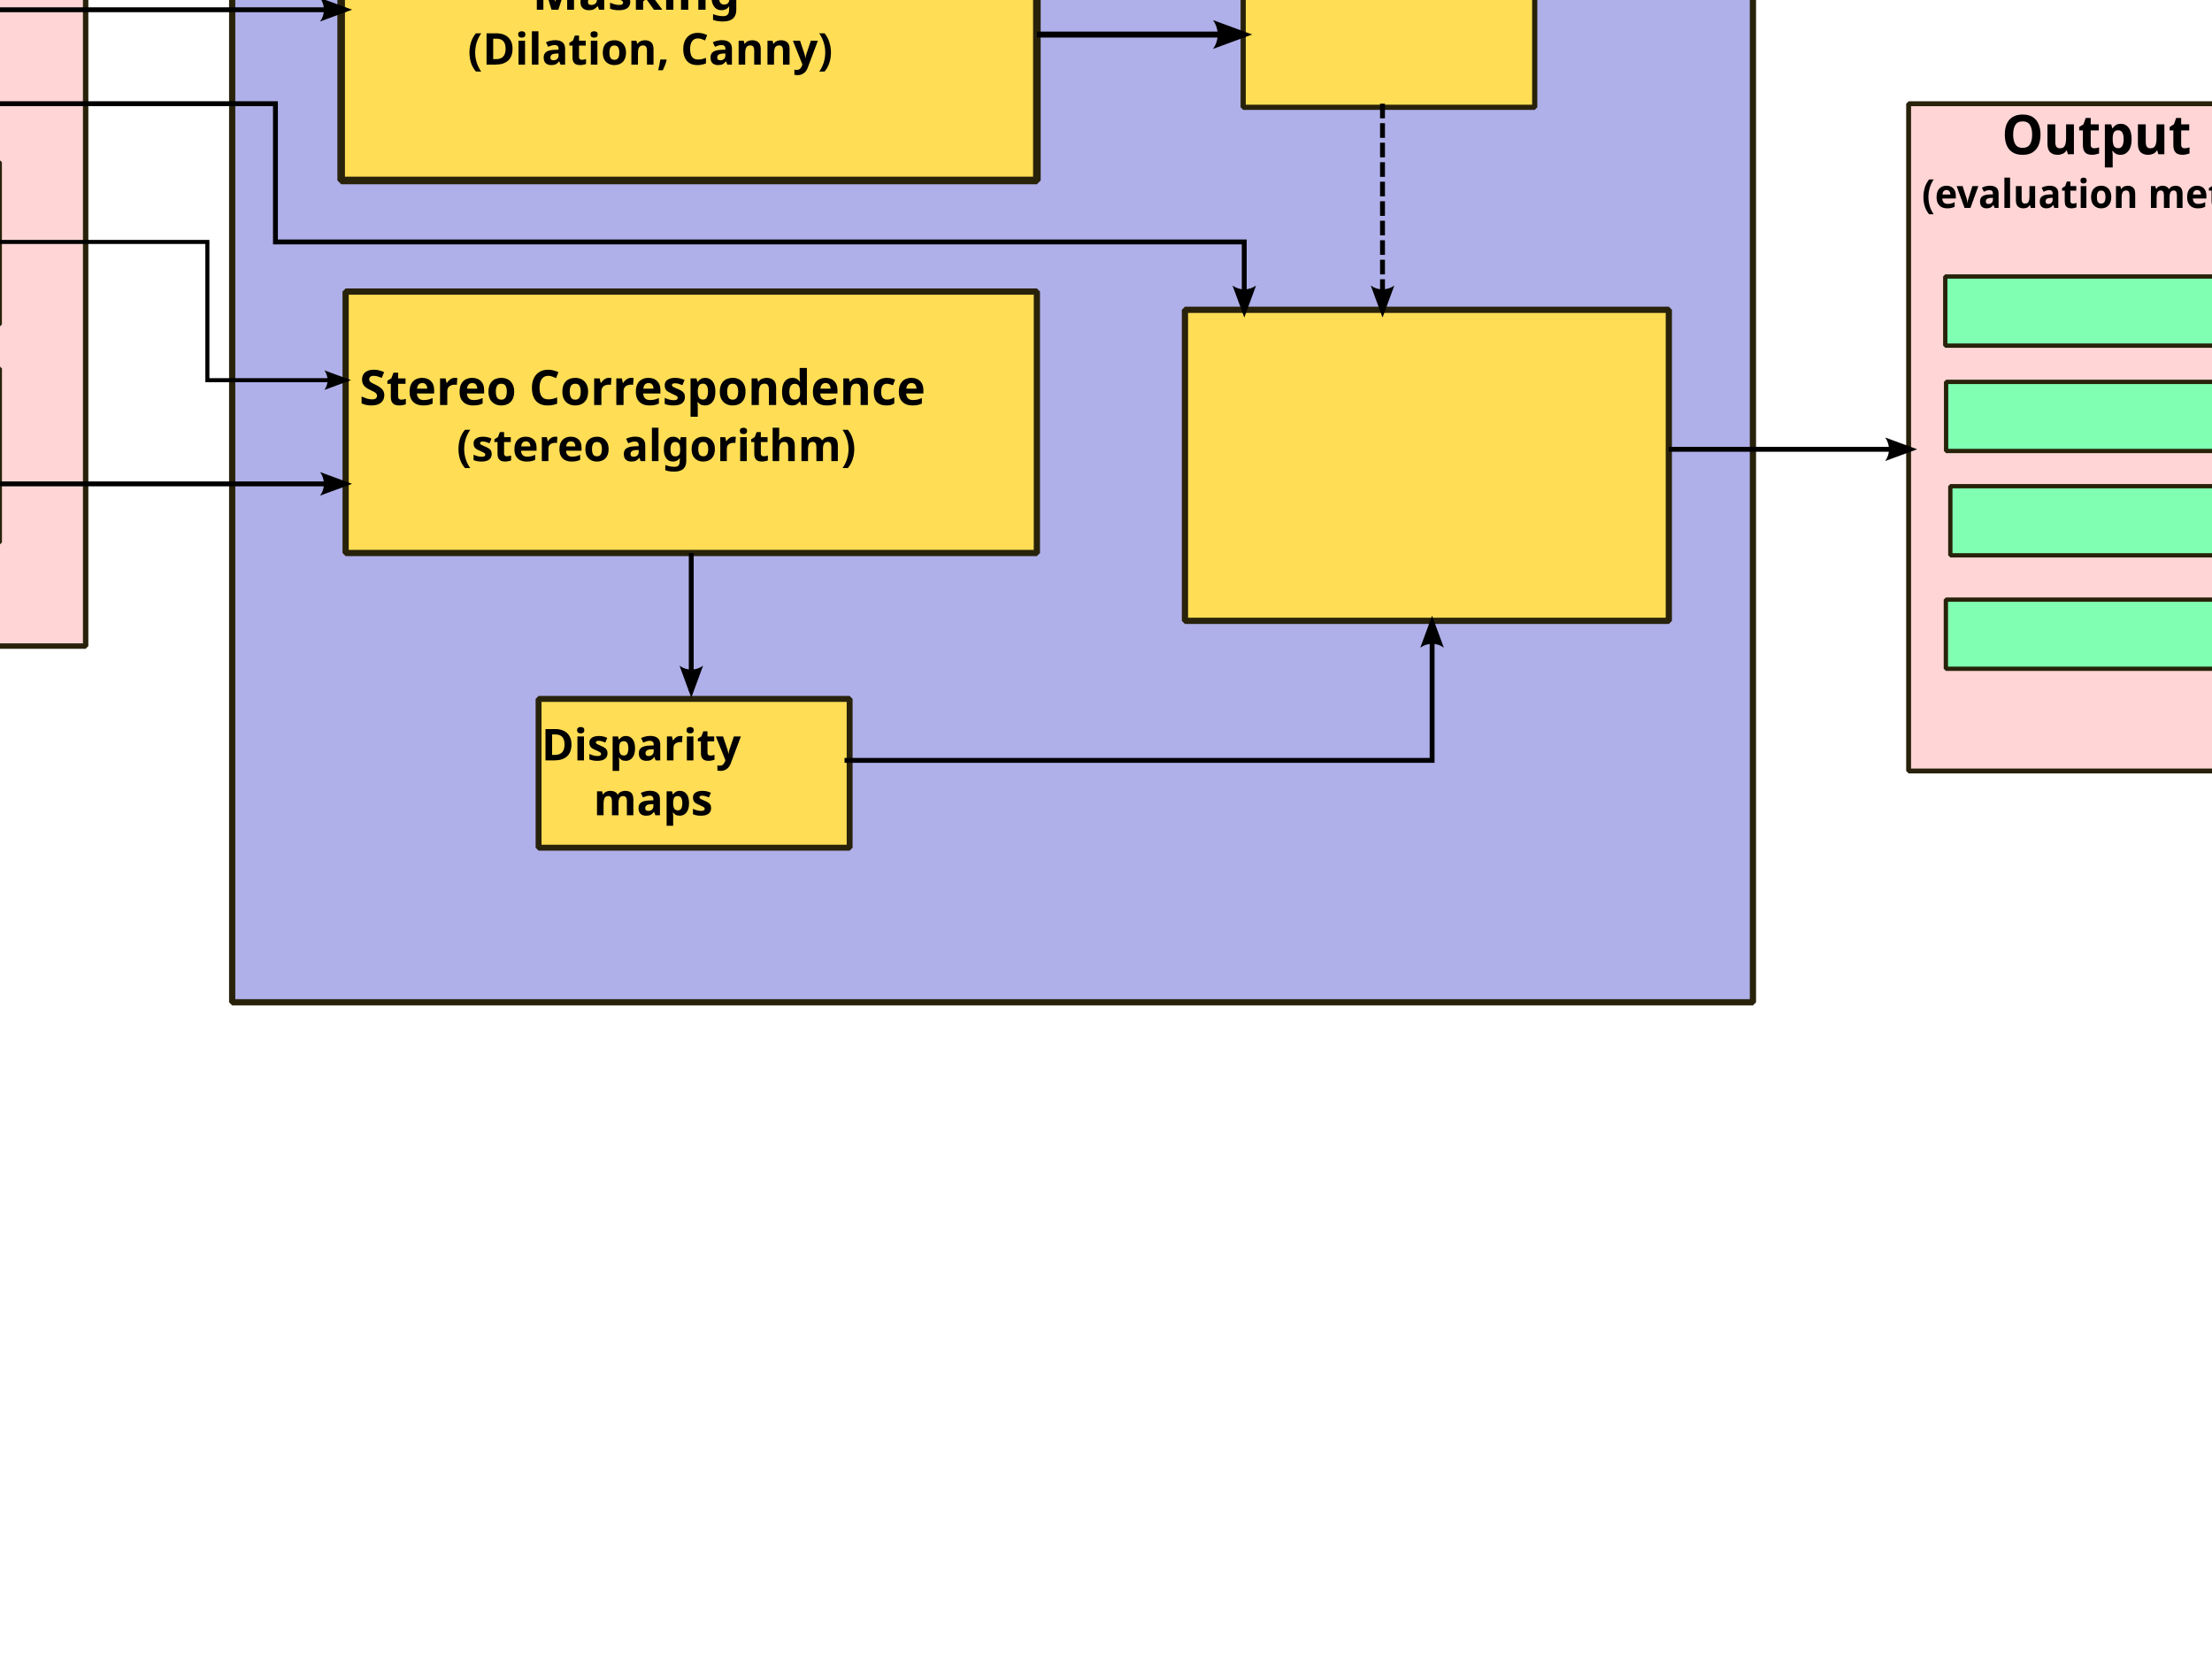
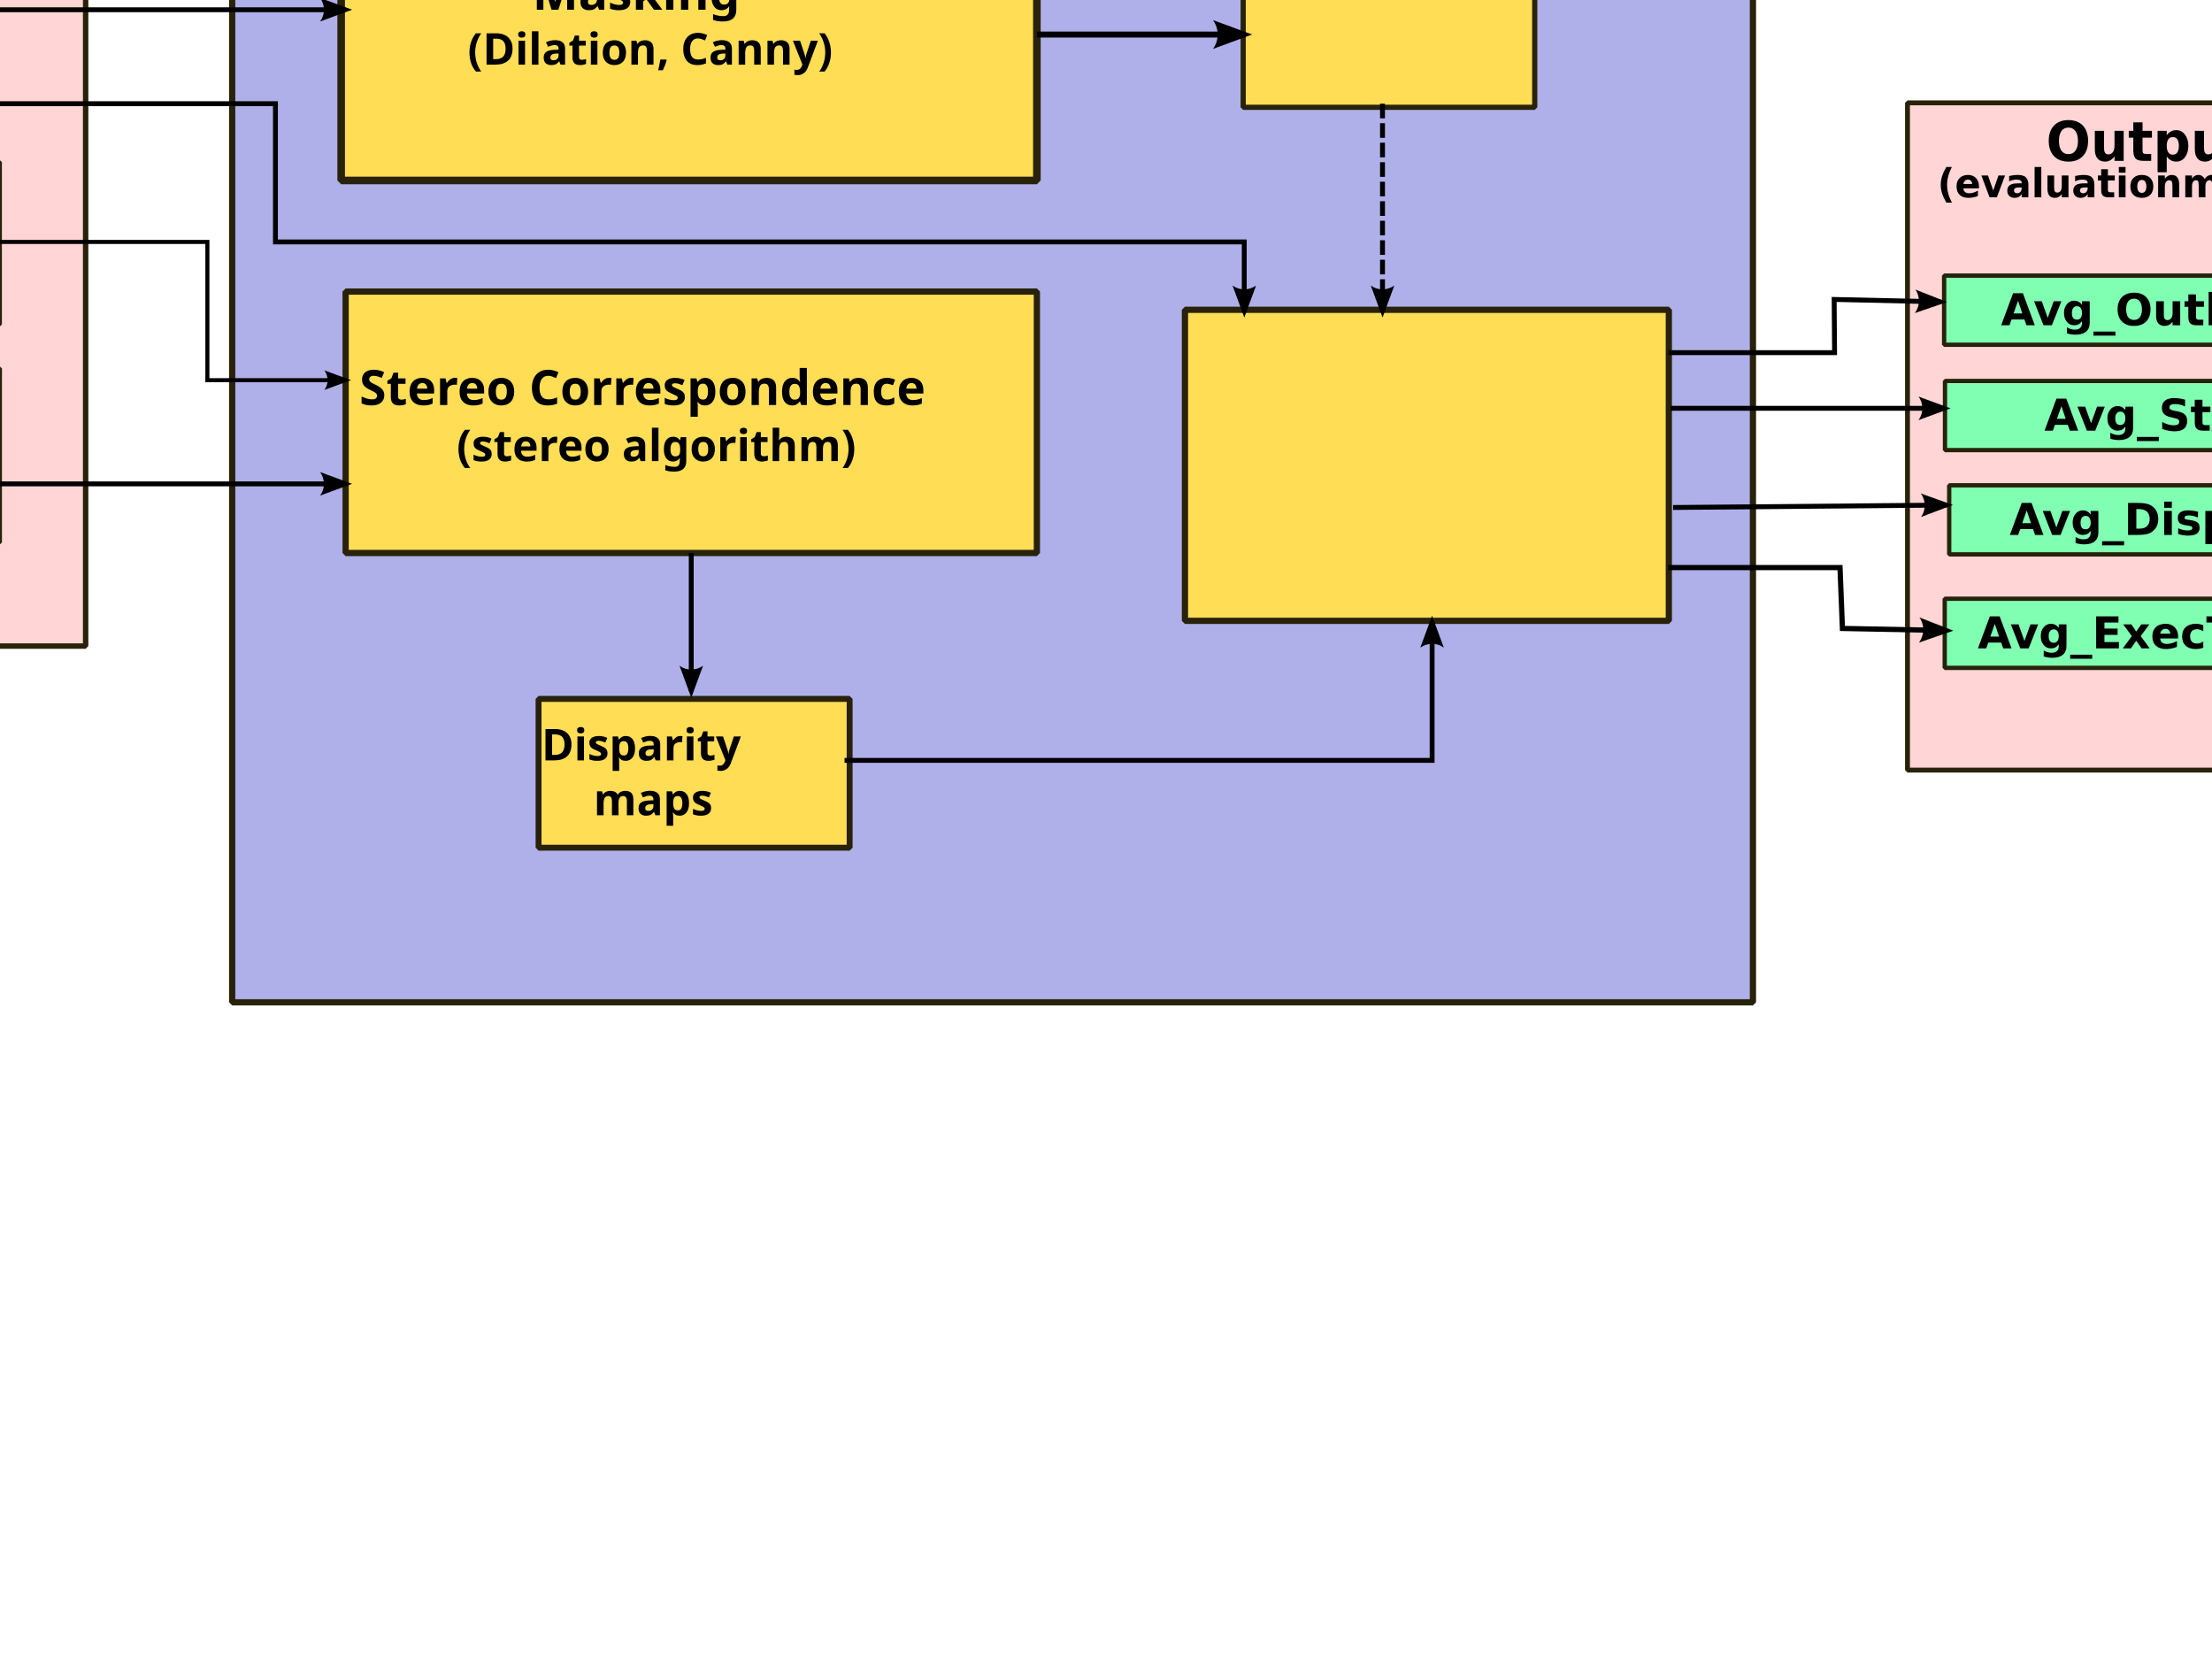
<svg xmlns="http://www.w3.org/2000/svg" width="453.543" height="340.157" id="svg2" version="1.0">
  <defs id="defs4">
    <marker orient="auto" refY="0.0" refX="0.0" id="Arrow2Mend" style="overflow:visible;">
      <path id="path3948" style="fill-rule:evenodd;stroke-width:0.625;stroke-linejoin:round;" d="M 8.719,4.034 L -2.207,0.016 L 8.719,-4.002 C 6.973,-1.63 6.983,1.616 8.719,4.034 z " transform="scale(0.6) rotate(180) translate(0,0)" />
    </marker>
    <marker orient="auto" refY="0" refX="0" id="Arrow2Lend" style="overflow:visible">
      <path id="path3942" style="fill-rule:evenodd;stroke-width:0.625;stroke-linejoin:round" d="M 8.719,4.034 -2.207,0.016 8.719,-4.002 c -1.745,2.372 -1.735,5.617 -6e-7,8.035 z" transform="matrix(-1.1,0,0,-1.1,-1.1,0)" />
    </marker>
    <marker orient="auto" refY="0" refX="0" id="marker4777" style="overflow:visible">
      <path id="path4779" style="fill-rule:evenodd;stroke-width:0.625;stroke-linejoin:round" d="M 8.719,4.034 -2.207,0.016 8.719,-4.002 c -1.745,2.372 -1.735,5.617 -6e-7,8.035 z" transform="matrix(-1.1,0,0,-1.1,-1.1,0)" />
    </marker>
  </defs>
  <g id="layer1" transform="translate(4.149475e-6,-698.0315)">
    <rect style="fill:#afafe9;fill-opacity:1;stroke:#28220b;stroke-width:1.279;stroke-linecap:round;stroke-linejoin:bevel;stroke-miterlimit:4;stroke-opacity:1;stroke-dasharray:none;stroke-dashoffset:0" id="rect5636" width="311.811" height="255.118" x="47.606" y="648.425" />
    <rect style="fill:#ffd5d5;stroke:#28220b;stroke-width:1.109;stroke-linecap:round;stroke-linejoin:bevel;stroke-miterlimit:4;stroke-opacity:1;stroke-dasharray:none;stroke-dashoffset:0" id="rect3867" width="121.118" height="163.386" x="-103.559" y="667.118" />
-     <rect style="fill:#ffd5d5;stroke:#28220b;stroke-width:0.999;stroke-linecap:round;stroke-linejoin:bevel;stroke-miterlimit:4;stroke-opacity:1;stroke-dasharray:none;stroke-dashoffset:0" id="rect3873" width="99.213" height="136.81" x="391.339" y="719.301" />
    <rect style="fill:#c8b7b7;stroke:#28220b;stroke-width:0.802;stroke-linecap:round;stroke-linejoin:bevel;stroke-miterlimit:4;stroke-opacity:1;stroke-dasharray:none;stroke-dashoffset:0" id="rect2995" width="84.734" height="35.654" x="-84.734" y="773.591" />
    <rect style="fill:#ffdd55;stroke:#28220b;stroke-width:1.278;stroke-linecap:round;stroke-linejoin:bevel;stroke-miterlimit:4;stroke-opacity:1;stroke-dasharray:none;stroke-dashoffset:0" id="rect3823" width="99.213" height="63.78" x="242.96" y="761.549" />
    <flowRoot xml:space="preserve" id="flowRoot3825" style="font-size:11px;font-style:normal;font-variant:normal;font-weight:bold;font-stretch:normal;text-align:center;line-height:125%;letter-spacing:0px;word-spacing:0px;writing-mode:lr-tb;text-anchor:middle;fill:#000000;fill-opacity:1;stroke:none;font-family:Sans;-inkscape-font-specification:Sans Bold" transform="matrix(1,0,0,-1,64.88176,890.3231)">
      <flowRegion id="flowRegion3827">
        <rect id="rect3829" width="66.214" height="29.861" x="164.886" y="81.794" style="font-weight:bold;-inkscape-font-specification:Sans Bold" />
      </flowRegion>
      <flowPara id="flowPara3833" />
    </flowRoot>
-     <text xml:space="preserve" style="font-size:13.697px;font-style:normal;font-variant:normal;font-weight:normal;font-stretch:normal;text-align:center;line-height:125%;letter-spacing:0px;word-spacing:0px;writing-mode:lr-tb;text-anchor:middle;fill:#000000;fill-opacity:1;stroke:none;font-family:Sans;-inkscape-font-specification:Sans" x="452.019" y="713.573" id="text3869" transform="scale(0.9779444,1.022553)">
-       <tspan id="tspan3871" x="452.019" y="713.573" style="font-size:11px;font-weight:bold;-inkscape-font-specification:Sans Bold">Output</tspan>
-       <tspan x="452.019" y="724.333" style="font-size:8px;font-weight:bold;-inkscape-font-specification:Sans Bold" id="tspan5614">(evaluation metrics)</tspan>
-     </text>
    <flowRoot xml:space="preserve" id="flowRoot3885" style="font-size:11px;font-style:normal;font-variant:normal;font-weight:normal;font-stretch:normal;text-align:center;line-height:125%;letter-spacing:0px;word-spacing:0px;writing-mode:lr-tb;text-anchor:middle;fill:#000000;fill-opacity:1;stroke:none;font-family:Sans;-inkscape-font-specification:Sans" transform="translate(-121.7323,634.7716)">
      <flowRegion id="flowRegion3887">
        <rect id="rect3889" width="62.806" height="16.499" x="43.493" y="33.107" />
      </flowRegion>
      <flowPara id="flowPara3891" style="font-weight:bold;-inkscape-font-specification:Sans Bold">Input</flowPara>
    </flowRoot>
    <rect style="fill:#ffdd55;fill-opacity:1;stroke:#28220b;stroke-width:1.066;stroke-linecap:round;stroke-linejoin:bevel;stroke-miterlimit:4;stroke-opacity:1;stroke-dasharray:none;stroke-dashoffset:0" id="rect4937" width="59.78" height="25.26" x="254.898" y="694.772" />
    <text xml:space="preserve" style="font-size:11px;font-style:normal;font-variant:normal;font-weight:normal;font-stretch:normal;text-align:center;line-height:125%;letter-spacing:0px;word-spacing:0px;writing-mode:lr-tb;text-anchor:middle;fill:#000000;fill-opacity:1;stroke:none;font-family:Sans;-inkscape-font-specification:Sans" x="-42.872" y="788.11" id="text4939">
      <tspan id="tspan4941" x="-41.307" y="788.11" style="font-size:9px;font-weight:bold;-inkscape-font-specification:Sans Bold">Stereo </tspan>
      <tspan x="-42.872" y="799.36" style="font-size:9px;font-weight:bold;-inkscape-font-specification:Sans Bold" id="tspan4991">images</tspan>
    </text>
    <rect style="fill:#c8b7b7;stroke:#28220b;stroke-width:0.778;stroke-linecap:round;stroke-linejoin:bevel;stroke-miterlimit:4;stroke-opacity:1;stroke-dasharray:none;stroke-dashoffset:0;fill-opacity:1" id="rect2995-0" width="85.165" height="33.386" x="-86.126" y="692.772" />
    <rect style="fill:#c8b7b7;stroke:#28220b;stroke-width:0.778;stroke-linecap:round;stroke-linejoin:bevel;stroke-miterlimit:4;stroke-opacity:1;stroke-dasharray:none;stroke-dashoffset:0" id="rect2995-0-1" width="85.386" height="33.269" x="-85.386" y="731.291" />
    <text xml:space="preserve" style="font-size:11px;font-style:normal;font-variant:normal;font-weight:normal;font-stretch:normal;text-align:center;line-height:125%;letter-spacing:0px;word-spacing:0px;writing-mode:lr-tb;text-anchor:middle;fill:#000000;fill-opacity:1;stroke:none;font-family:Sans;-inkscape-font-specification:Sans" x="-42.872" y="707.244" id="text4979">
      <tspan id="tspan4981" x="-41.307" y="707.244" style="font-size:9px;font-weight:bold;-inkscape-font-specification:Sans Bold">Ground truth </tspan>
      <tspan x="-42.872" y="718.494" style="font-size:9px;font-weight:bold;-inkscape-font-specification:Sans Bold" id="tspan4983">disparity</tspan>
    </text>
    <text xml:space="preserve" style="font-size:11px;font-style:normal;font-variant:normal;font-weight:normal;font-stretch:normal;text-align:center;line-height:125%;letter-spacing:0px;word-spacing:0px;writing-mode:lr-tb;text-anchor:middle;fill:#000000;fill-opacity:1;stroke:none;font-family:Sans;-inkscape-font-specification:Sans" x="-45.523" y="746.677" id="text4985">
      <tspan id="tspan4987" x="-45.523" y="746.677" style="font-size:9px;font-weight:bold;-inkscape-font-specification:Sans Bold">Calibration</tspan>
      <tspan x="-45.523" y="757.927" style="font-size:9px;font-weight:bold;-inkscape-font-specification:Sans Bold" id="tspan4989">data</tspan>
    </text>
    <flowRoot xml:space="preserve" id="flowRoot5001" style="fill:black;stroke:none;stroke-opacity:1;stroke-width:1px;stroke-linejoin:miter;stroke-linecap:butt;fill-opacity:1;font-family:Sans;font-style:normal;font-weight:normal;font-size:11px;line-height:125%;letter-spacing:0px;word-spacing:0px;-inkscape-font-specification:Sans;font-stretch:normal;font-variant:normal;text-anchor:middle;text-align:center;writing-mode:lr">
      <flowRegion id="flowRegion5003">
        <rect id="rect5005" width="0.649" height="34.405" x="234.345" y="88.285" />
      </flowRegion>
      <flowPara id="flowPara5007" />
    </flowRoot>
    <flowRoot xml:space="preserve" id="flowRoot5009" style="font-size:11px;font-style:normal;font-variant:normal;font-weight:normal;font-stretch:normal;text-align:center;line-height:125%;letter-spacing:0px;word-spacing:0px;writing-mode:lr-tb;text-anchor:middle;fill:#000000;fill-opacity:1;stroke:none;font-family:Sans;-inkscape-font-specification:Sans" transform="translate(29.52706,709.0299)">
      <flowRegion id="flowRegion5011">
        <rect id="rect5013" width="77.25" height="39.598" x="223.309" y="77.25" />
      </flowRegion>
      <flowPara id="flowPara5015" style="font-size:10px;font-weight:bold;-inkscape-font-specification:Sans Bold">Evaluation</flowPara>
      <flowPara id="flowPara5017" />
    </flowRoot>
    <flowRoot xml:space="preserve" id="flowRoot5019" style="font-size:11px;font-style:normal;font-variant:normal;font-weight:normal;font-stretch:normal;text-align:center;line-height:125%;letter-spacing:0px;word-spacing:0px;writing-mode:lr-tb;text-anchor:middle;fill:#000000;fill-opacity:1;stroke:none;font-family:Sans;-inkscape-font-specification:Sans" transform="translate(108.1901,640.9181)">
      <flowRegion id="flowRegion5021">
        <rect id="rect5023" width="44.575" height="18.88" x="153.85" y="59.073" />
      </flowRegion>
      <flowPara id="flowPara5025" style="font-size:9px;font-weight:bold;-inkscape-font-specification:Sans Bold">Masks</flowPara>
    </flowRoot>
    <rect style="fill:#ffdd55;fill-opacity:1;stroke:#28220b;stroke-width:1.279;stroke-linecap:round;stroke-linejoin:bevel;stroke-miterlimit:4;stroke-opacity:1;stroke-dasharray:none;stroke-dashoffset:0" id="rect4937-1" width="141.732" height="53.606" x="70.866" y="757.811" />
    <rect style="fill:#ffdd55;fill-opacity:1;stroke:#28220b;stroke-width:1.555;stroke-linecap:round;stroke-linejoin:bevel;stroke-miterlimit:4;stroke-opacity:1;stroke-dasharray:none;stroke-dashoffset:0" id="rect4937-2" width="142.646" height="58.262" x="69.953" y="676.772" />
    <text xml:space="preserve" style="font-size:11px;font-style:normal;font-variant:normal;font-weight:normal;font-stretch:normal;text-align:center;line-height:125%;letter-spacing:0px;word-spacing:0px;writing-mode:lr-tb;text-anchor:middle;fill:#000000;fill-opacity:1;stroke:none;font-family:Sans;-inkscape-font-specification:Sans" x="140.472" y="700.031" id="text5052">
      <tspan id="tspan5054" x="140.472" y="700.031" style="font-size:10px;font-weight:bold;-inkscape-font-specification:Sans Bold">Masking</tspan>
      <tspan x="140.472" y="711.281" id="tspan5056" style="font-size:9px;font-weight:bold;-inkscape-font-specification:Sans Bold">(Dilation, Canny)</tspan>
    </text>
    <text xml:space="preserve" style="font-size:11px;font-style:normal;font-variant:normal;font-weight:normal;font-stretch:normal;text-align:center;line-height:125%;letter-spacing:0px;word-spacing:0px;writing-mode:lr-tb;text-anchor:middle;fill:#000000;fill-opacity:1;stroke:none;font-family:Sans;-inkscape-font-specification:Sans" x="141.732" y="781.071" id="text5058">
      <tspan id="tspan5060" x="141.732" y="781.071" style="font-size:10px;font-weight:bold;-inkscape-font-specification:Sans Bold">Stereo Correspondence</tspan>
      <tspan x="141.732" y="792.574" id="tspan5062" style="font-size:9px;font-weight:bold;-inkscape-font-specification:Sans Bold">(stereo algorithm)</tspan>
    </text>
    <rect style="fill:#ffdd55;fill-opacity:1;stroke:#28220b;stroke-width:1.211;stroke-linecap:round;stroke-linejoin:bevel;stroke-miterlimit:4;stroke-opacity:1;stroke-dasharray:none;stroke-dashoffset:0" id="rect4937-9" width="63.78" height="30.51" x="110.427" y="841.333" />
    <text xml:space="preserve" style="font-size:11px;font-style:normal;font-variant:normal;font-weight:normal;font-stretch:normal;text-align:center;line-height:125%;letter-spacing:0px;word-spacing:0px;writing-mode:lr-tb;text-anchor:middle;fill:#000000;fill-opacity:1;stroke:none;font-family:Sans;-inkscape-font-specification:Sans" x="141.081" y="853.937" id="text5608">
      <tspan id="tspan5610" x="142.646" y="853.937" style="font-size:9px;font-weight:bold;-inkscape-font-specification:Sans Bold">Disparity </tspan>
      <tspan x="141.081" y="865.187" id="tspan5612" style="font-size:9px;font-weight:bold;-inkscape-font-specification:Sans Bold">maps</tspan>
    </text>
    <path style="fill:none;stroke:#000000;stroke-width:1px;stroke-linecap:butt;stroke-linejoin:miter;stroke-opacity:1;marker-end:url(#Arrow2Mend)" d="m -4.149475e-6,700.031 70.866,0" id="path5616" />
    <path style="fill:none;stroke:#000000;stroke-width:0.832px;stroke-linecap:butt;stroke-linejoin:miter;stroke-opacity:1;marker-end:url(#Arrow2Mend)" d="m -4.149475e-6,747.638 42.52,0 0,28.346 28.346,0" id="path5618" />
    <path style="fill:none;stroke:#000000;stroke-width:1px;stroke-linecap:butt;stroke-linejoin:miter;stroke-opacity:1;marker-end:url(#Arrow2Mend)" d="m 141.732,113.386 0,28.346" id="path5622" transform="translate(-4.149475e-6,698.0315)" />
    <path style="fill:none;stroke:#000000;stroke-width:1px;stroke-linecap:butt;stroke-linejoin:miter;stroke-opacity:1;marker-end:url(#Arrow2Mend)" d="m 173.165,853.937 120.472,0 0,-28.346" id="path5624" />
    <path style="fill:none;stroke:#000000;stroke-width:1.225px;stroke-linecap:butt;stroke-linejoin:miter;stroke-opacity:1;marker-end:url(#Arrow2Mend)" d="m 212.598,705.118 42.52,0" id="path5626" />
    <path style="fill:none;stroke:#000000;stroke-width:1;stroke-linecap:butt;stroke-linejoin:miter;stroke-opacity:1;marker-end:url(#Arrow2Mend);stroke-miterlimit:4;stroke-dasharray:3,1;stroke-dashoffset:0" d="m 283.465,21.26 0,42.52" id="path5628" transform="translate(-4.149475e-6,698.0315)" />
-     <path style="fill:none;stroke:#000000;stroke-width:1px;stroke-linecap:butt;stroke-linejoin:miter;stroke-opacity:1;marker-end:url(#Arrow2Mend)" d="m 342.157,790.157 49.606,0" id="path5630" />
    <path style="fill:none;stroke:#000000;stroke-width:1px;stroke-linecap:butt;stroke-linejoin:miter;stroke-opacity:1;marker-end:url(#Arrow2Mend)" d="m 0,99.213 70.866,0" id="path5632" transform="translate(-4.149475e-6,698.0315)" />
    <path style="fill:none;stroke:#000000;stroke-width:1px;stroke-linecap:butt;stroke-linejoin:miter;stroke-opacity:1;marker-end:url(#Arrow2Mend)" d="m 0,21.26 56.477,0 0,28.346 198.642,0 0,14.173" id="path5634" transform="translate(-4.149475e-6,698.0315)" />
-     <flowRoot xml:space="preserve" id="flowRoot5648" style="font-size:11px;font-style:normal;font-variant:normal;font-weight:normal;font-stretch:normal;text-align:center;line-height:125%;letter-spacing:0px;word-spacing:0px;writing-mode:lr-tb;text-anchor:middle;fill:#000000;fill-opacity:1;stroke:none;font-family:Sans;-inkscape-font-specification:Sans" transform="translate(-4.000004,692.0315)">
-       <flowRegion id="flowRegion5650">
-         <rect id="rect5652" width="122.041" height="22.72" x="153.201" y="-42.844" />
-       </flowRegion>
-       <flowPara id="flowPara5654" style="font-weight:bold;-inkscape-font-specification:Sans Bold">Evaluation System</flowPara>
-     </flowRoot>
-     <rect style="fill:#80ffb3;stroke:#28220b;stroke-width:0.885;stroke-linecap:round;stroke-linejoin:bevel;stroke-miterlimit:4;stroke-opacity:1;stroke-dasharray:none;stroke-dashoffset:0" id="rect3909-6" width="83.465" height="14.173" x="398.85" y="754.724" />
-     <flowRoot xml:space="preserve" id="flowRoot3856-6" style="font-size:11px;font-style:normal;font-variant:normal;font-weight:normal;font-stretch:normal;text-align:center;line-height:125%;letter-spacing:0px;word-spacing:0px;writing-mode:lr-tb;text-anchor:middle;fill:#000000;fill-opacity:1;stroke:none;font-family:Sans;-inkscape-font-specification:Sans" transform="translate(-2.548492,648.1834)">
-       <flowRegion id="flowRegion3858-3">
-         <rect id="rect3860-0" width="65.565" height="17.527" x="411.565" y="107.76" />
-       </flowRegion>
-       <flowPara id="flowPara3862-6" style="font-size:9px;font-weight:bold;-inkscape-font-specification:Sans Bold">Avg_Outlier</flowPara>
-     </flowRoot>
-     <rect style="fill:#80ffb3;stroke:#28220b;stroke-width:0.885;stroke-linecap:round;stroke-linejoin:bevel;stroke-miterlimit:4;stroke-opacity:1;stroke-dasharray:none;stroke-dashoffset:0" id="rect3909-6-7" width="83.465" height="14.173" x="399.024" y="776.331" />
-     <flowRoot xml:space="preserve" id="flowRoot3856-6-4" style="font-size:11px;font-style:normal;font-variant:normal;font-weight:normal;font-stretch:normal;text-align:center;line-height:125%;letter-spacing:0px;word-spacing:0px;writing-mode:lr-tb;text-anchor:middle;fill:#000000;fill-opacity:1;stroke:none;font-family:Sans;-inkscape-font-specification:Sans" transform="translate(-2.375262,669.7897)">
-       <flowRegion id="flowRegion3858-3-1">
-         <rect id="rect3860-0-0" width="65.565" height="17.527" x="411.565" y="107.76" />
-       </flowRegion>
-       <flowPara id="flowPara3862-6-8" style="font-size:9px;font-weight:bold;-inkscape-font-specification:Sans Bold">Avg_stAcuity</flowPara>
-     </flowRoot>
-     <rect style="fill:#80ffb3;stroke:#28220b;stroke-width:0.885;stroke-linecap:round;stroke-linejoin:bevel;stroke-miterlimit:4;stroke-opacity:1;stroke-dasharray:none;stroke-dashoffset:0" id="rect3909-6-5" width="83.465" height="14.173" x="399.89" y="797.717" />
-     <flowRoot xml:space="preserve" id="flowRoot3856-6-8" style="font-size:11px;font-style:normal;font-variant:normal;font-weight:normal;font-stretch:normal;text-align:center;line-height:125%;letter-spacing:0px;word-spacing:0px;writing-mode:lr-tb;text-anchor:middle;fill:#000000;fill-opacity:1;stroke:none;font-family:Sans;-inkscape-font-specification:Sans" transform="translate(-1.50912,691.1755)">
-       <flowRegion id="flowRegion3858-3-5">
-         <rect id="rect3860-0-3" width="65.565" height="17.527" x="411.565" y="107.76" />
-       </flowRegion>
-       <flowPara id="flowPara3862-6-5" style="font-size:9px;font-weight:bold;-inkscape-font-specification:Sans Bold">Avg_error</flowPara>
-     </flowRoot>
-     <rect style="fill:#80ffb3;stroke:#28220b;stroke-width:0.885;stroke-linecap:round;stroke-linejoin:bevel;stroke-miterlimit:4;stroke-opacity:1;stroke-dasharray:none;stroke-dashoffset:0" id="rect3909-6-6" width="83.465" height="14.173" x="398.976" y="820.976" />
-     <flowRoot xml:space="preserve" id="flowRoot3856-6-9" style="font-size:11px;font-style:normal;font-variant:normal;font-weight:normal;font-stretch:normal;text-align:center;line-height:125%;letter-spacing:0px;word-spacing:0px;writing-mode:lr-tb;text-anchor:middle;fill:#000000;fill-opacity:1;stroke:none;font-family:Sans;-inkscape-font-specification:Sans" transform="translate(-2.422506,714.4354)">
-       <flowRegion id="flowRegion3858-3-3">
-         <rect id="rect3860-0-05" width="65.565" height="17.527" x="411.565" y="107.76" />
-       </flowRegion>
-       <flowPara id="flowPara3862-6-9" style="font-size:9px;font-weight:bold;-inkscape-font-specification:Sans Bold">Avg_exetime</flowPara>
-     </flowRoot>
+     <path d="m 391.107,855.928 99.214,0 0,-136.811 -99.214,0 0,136.811 z" style="fill:#ffd5d5;fill-opacity:1;fill-rule:nonzero;stroke:none" id="path30" />
+     <path d="m 391.107,855.928 99.214,0 0,-136.811 -99.214,0 0,136.811 z" style="fill:none;stroke:#28220b;stroke-width:0.999;stroke-linecap:round;stroke-linejoin:bevel;stroke-miterlimit:4;stroke-opacity:1;stroke-dasharray:none" id="path32" />
+     <path d="m 398.617,768.716 83.466,0 0,-14.175 -83.466,0 0,14.175 z" style="fill:#80ffb3;fill-opacity:1;fill-rule:nonzero;stroke:none" id="path172" />
+     <path d="m 398.617,768.716 83.466,0 0,-14.175 -83.466,0 0,14.175 z" style="fill:none;stroke:#28220b;stroke-width:0.885;stroke-linecap:round;stroke-linejoin:bevel;stroke-miterlimit:4;stroke-opacity:1;stroke-dasharray:none" id="path174" />
+     <g id="g176" transform="matrix(1.25,0,0,-1.25,-104.3465,905.1024)">
+       <text transform="matrix(1,0,0,-1,411.699,112.305)" id="text178">
+         <tspan style="font-size:7.2px;font-variant:normal;font-weight:bold;writing-mode:lr-tb;fill:#000000;fill-opacity:1;fill-rule:nonzero;stroke:none;font-family:DejaVu Sans;-inkscape-font-specification:DejaVuSans-Bold" x="0 5.314 10.018 15.183 18.783 24.894 30.029 33.477 35.957 38.437 43.308 46.856" y="0" id="tspan180">Avg_Outliers</tspan>
+       </text>
+     </g>
+     <path d="m 398.794,790.323 83.462,0 0,-14.175 -83.462,0 0,14.175 z" style="fill:#80ffb3;fill-opacity:1;fill-rule:nonzero;stroke:none" id="path182" />
+     <path d="m 398.794,790.323 83.462,0 0,-14.175 -83.462,0 0,14.175 z" style="fill:none;stroke:#28220b;stroke-width:0.885;stroke-linecap:round;stroke-linejoin:bevel;stroke-miterlimit:4;stroke-opacity:1;stroke-dasharray:none" id="path184" />
+     <g id="g186" transform="matrix(1.25,0,0,-1.25,-104.3465,905.1024)">
+       <text transform="matrix(1,0,0,-1,418.815,95.0195)" id="text188">
+         <tspan style="font-size:7.2px;font-variant:normal;font-weight:bold;writing-mode:lr-tb;fill:#000000;fill-opacity:1;fill-rule:nonzero;stroke:none;font-family:DejaVu Sans;-inkscape-font-specification:DejaVuSans-Bold" x="0 5.314 10.017 15.18 18.78 23.963 27.411 32.977" y="0" id="tspan190">Avg_StAc</tspan>
+       </text>
+     </g>
+     <path d="m 399.657,811.704 83.466,0 0,-14.17 -83.466,0 0,14.17 z" style="fill:#80ffb3;fill-opacity:1;fill-rule:nonzero;stroke:none" id="path192" />
+     <path d="m 399.657,811.704 83.466,0 0,-14.17 -83.466,0 0,14.17 z" style="fill:none;stroke:#28220b;stroke-width:0.885;stroke-linecap:round;stroke-linejoin:bevel;stroke-miterlimit:4;stroke-opacity:1;stroke-dasharray:none" id="path194" />
+     <g id="g196" transform="matrix(1.25,0,0,-1.25,-104.3465,905.1024)">
+       <text transform="matrix(1,0,0,-1,413.12,77.9105)" id="text198">
+         <tspan style="font-size:7.2px;font-variant:normal;font-weight:bold;writing-mode:lr-tb;fill:#000000;fill-opacity:1;fill-rule:nonzero;stroke:none;font-family:DejaVu Sans;-inkscape-font-specification:DejaVuSans-Bold" x="0 5.315 10.018 15.183 18.783 24.759 27.237 31.519 36.683 41.607 45.162" y="0" id="tspan200">Avg_DispErr</tspan>
+       </text>
+     </g>
+     <path d="m 398.74,834.967 83.466,0 0,-14.175 -83.466,0 0,14.175 z" style="fill:#80ffb3;fill-opacity:1;fill-rule:nonzero;stroke:none" id="path202" />
+     <path d="m 398.74,834.967 83.466,0 0,-14.175 -83.466,0 0,14.175 z" style="fill:none;stroke:#28220b;stroke-width:0.885;stroke-linecap:round;stroke-linejoin:bevel;stroke-miterlimit:4;stroke-opacity:1;stroke-dasharray:none" id="path204" />
+     <g id="g206" transform="matrix(1.25,0,0,-1.25,-104.3465,905.1024)">
+       <text transform="matrix(1,0,0,-1,407.887,59.3027)" id="text208">
+         <tspan style="font-size:7.2px;font-variant:normal;font-weight:bold;writing-mode:lr-tb;fill:#000000;fill-opacity:1;fill-rule:nonzero;stroke:none;font-family:DejaVu Sans;-inkscape-font-specification:DejaVuSans-Bold" x="0 5.314 10.018 15.181 18.781 23.698 28.342 33.215 37.493 42.403 44.881 52.391" y="0" id="tspan210">Avg_ExecTime</tspan>
+       </text>
+     </g>
+     <path d="m 343.046,802.085 56.05,-0.497" style="fill:none;stroke:#000000;stroke-width:1;stroke-linecap:butt;stroke-linejoin:miter;stroke-miterlimit:4;stroke-opacity:1;stroke-dasharray:none" id="path212" />
+     <path d="m 393.842,799.214 6.576,2.353 -6.532,2.466 c 1.035,-1.431 1.011,-3.38 -0.044,-4.82 z" style="fill:#000000;fill-opacity:1;fill-rule:evenodd;stroke:none" id="path214" />
+     <path d="m 342.055,814.404 35.215,0 0.497,12.482 21.329,0.425" style="fill:none;stroke:#000000;stroke-width:1.07;stroke-linecap:butt;stroke-linejoin:miter;stroke-miterlimit:4;stroke-opacity:1;stroke-dasharray:none" id="path216" />
+     <path d="m 393.451,829.785 7.061,-2.437 -6.959,-2.72 c 1.089,1.547 1.04,3.627 -0.102,5.156 z" style="fill:#000000;fill-opacity:1;fill-rule:evenodd;stroke:none" id="path218" />
+     <path d="m 342.554,781.748 56.049,0" style="fill:none;stroke:#000000;stroke-width:1;stroke-linecap:butt;stroke-linejoin:miter;stroke-miterlimit:4;stroke-opacity:1;stroke-dasharray:none" id="path220" />
+     <path d="m 393.369,784.17 6.558,-2.413 -6.558,-2.412 c 1.05,1.426 1.04,3.369 0,4.824 z" style="fill:#000000;fill-opacity:1;fill-rule:evenodd;stroke:none" id="path222" />
+     <path d="m 342.124,770.337 34.032,0 -0.083,-10.909 21.826,0.492" style="fill:none;stroke:#000000;stroke-width:1;stroke-linecap:butt;stroke-linejoin:miter;stroke-miterlimit:4;stroke-opacity:1;stroke-dasharray:none" id="path224" />
+     <path d="m 392.616,762.221 6.606,-2.259 -6.499,-2.56 c 1.016,1.445 0.968,3.394 -0.107,4.819 z" style="fill:#000000;fill-opacity:1;fill-rule:evenodd;stroke:none" id="path226" />
+     <text style="font-size:15px" y="660.41" x="98.553" id="text168">
+       <tspan style="font-size:11px;font-variant:normal;font-weight:bold;writing-mode:lr-tb;fill:#000000;fill-opacity:1;fill-rule:nonzero;stroke:none;font-family:DejaVu Sans;-inkscape-font-specification:DejaVuSans-Bold" x="98.553 106.627 114.195 125.668 133.555 138.99 146.436 154.28 161.738 169.581 176.126 179.91 187.093 194.54 198.368 205.881 213.064 220.501 224.285 232.128 239.564 244.822 248.607 256.175 264.018 267.835 275.766 282.938 289.494 294.752 302.21" y="660.41" id="tspan170">Comprehensive Evaluation System</tspan>
+     </text>
+     <text style="font-size:14.669px" y="714.888" x="428.997" transform="scale(0.9779442,1.022553)" id="text44">
+       <tspan style="font-size:11px;font-variant:normal;font-weight:bold;writing-mode:lr-tb;fill:#000000;fill-opacity:1;fill-rule:nonzero;stroke:none;font-family:DejaVu Sans;-inkscape-font-specification:DejaVuSans-Bold" x="428.997 438.345 446.179 451.447 459.338 467.183" y="714.888" id="tspan46">Output</tspan>
+     </text>
+     <text style="font-size:14.669px" y="722.199" x="406.21" transform="scale(0.9779442,1.022553)" id="text48">
+       <tspan style="font-size:8px;font-variant:normal;font-weight:bold;writing-mode:lr-tb;fill:#000000;fill-opacity:1;fill-rule:nonzero;stroke:none;font-family:DejaVu Sans;-inkscape-font-specification:DejaVuSans-Bold" x="406.21 409.866 415.286 420.504 425.915 428.671 434.376 439.787 443.611 446.366 451.87 460.352 468.696 474.116 477.94 481.889 484.645 489.4 494.165" y="722.199" id="tspan50">(evaluationmetrics)</tspan>
+     </text>
  </g>
</svg>
